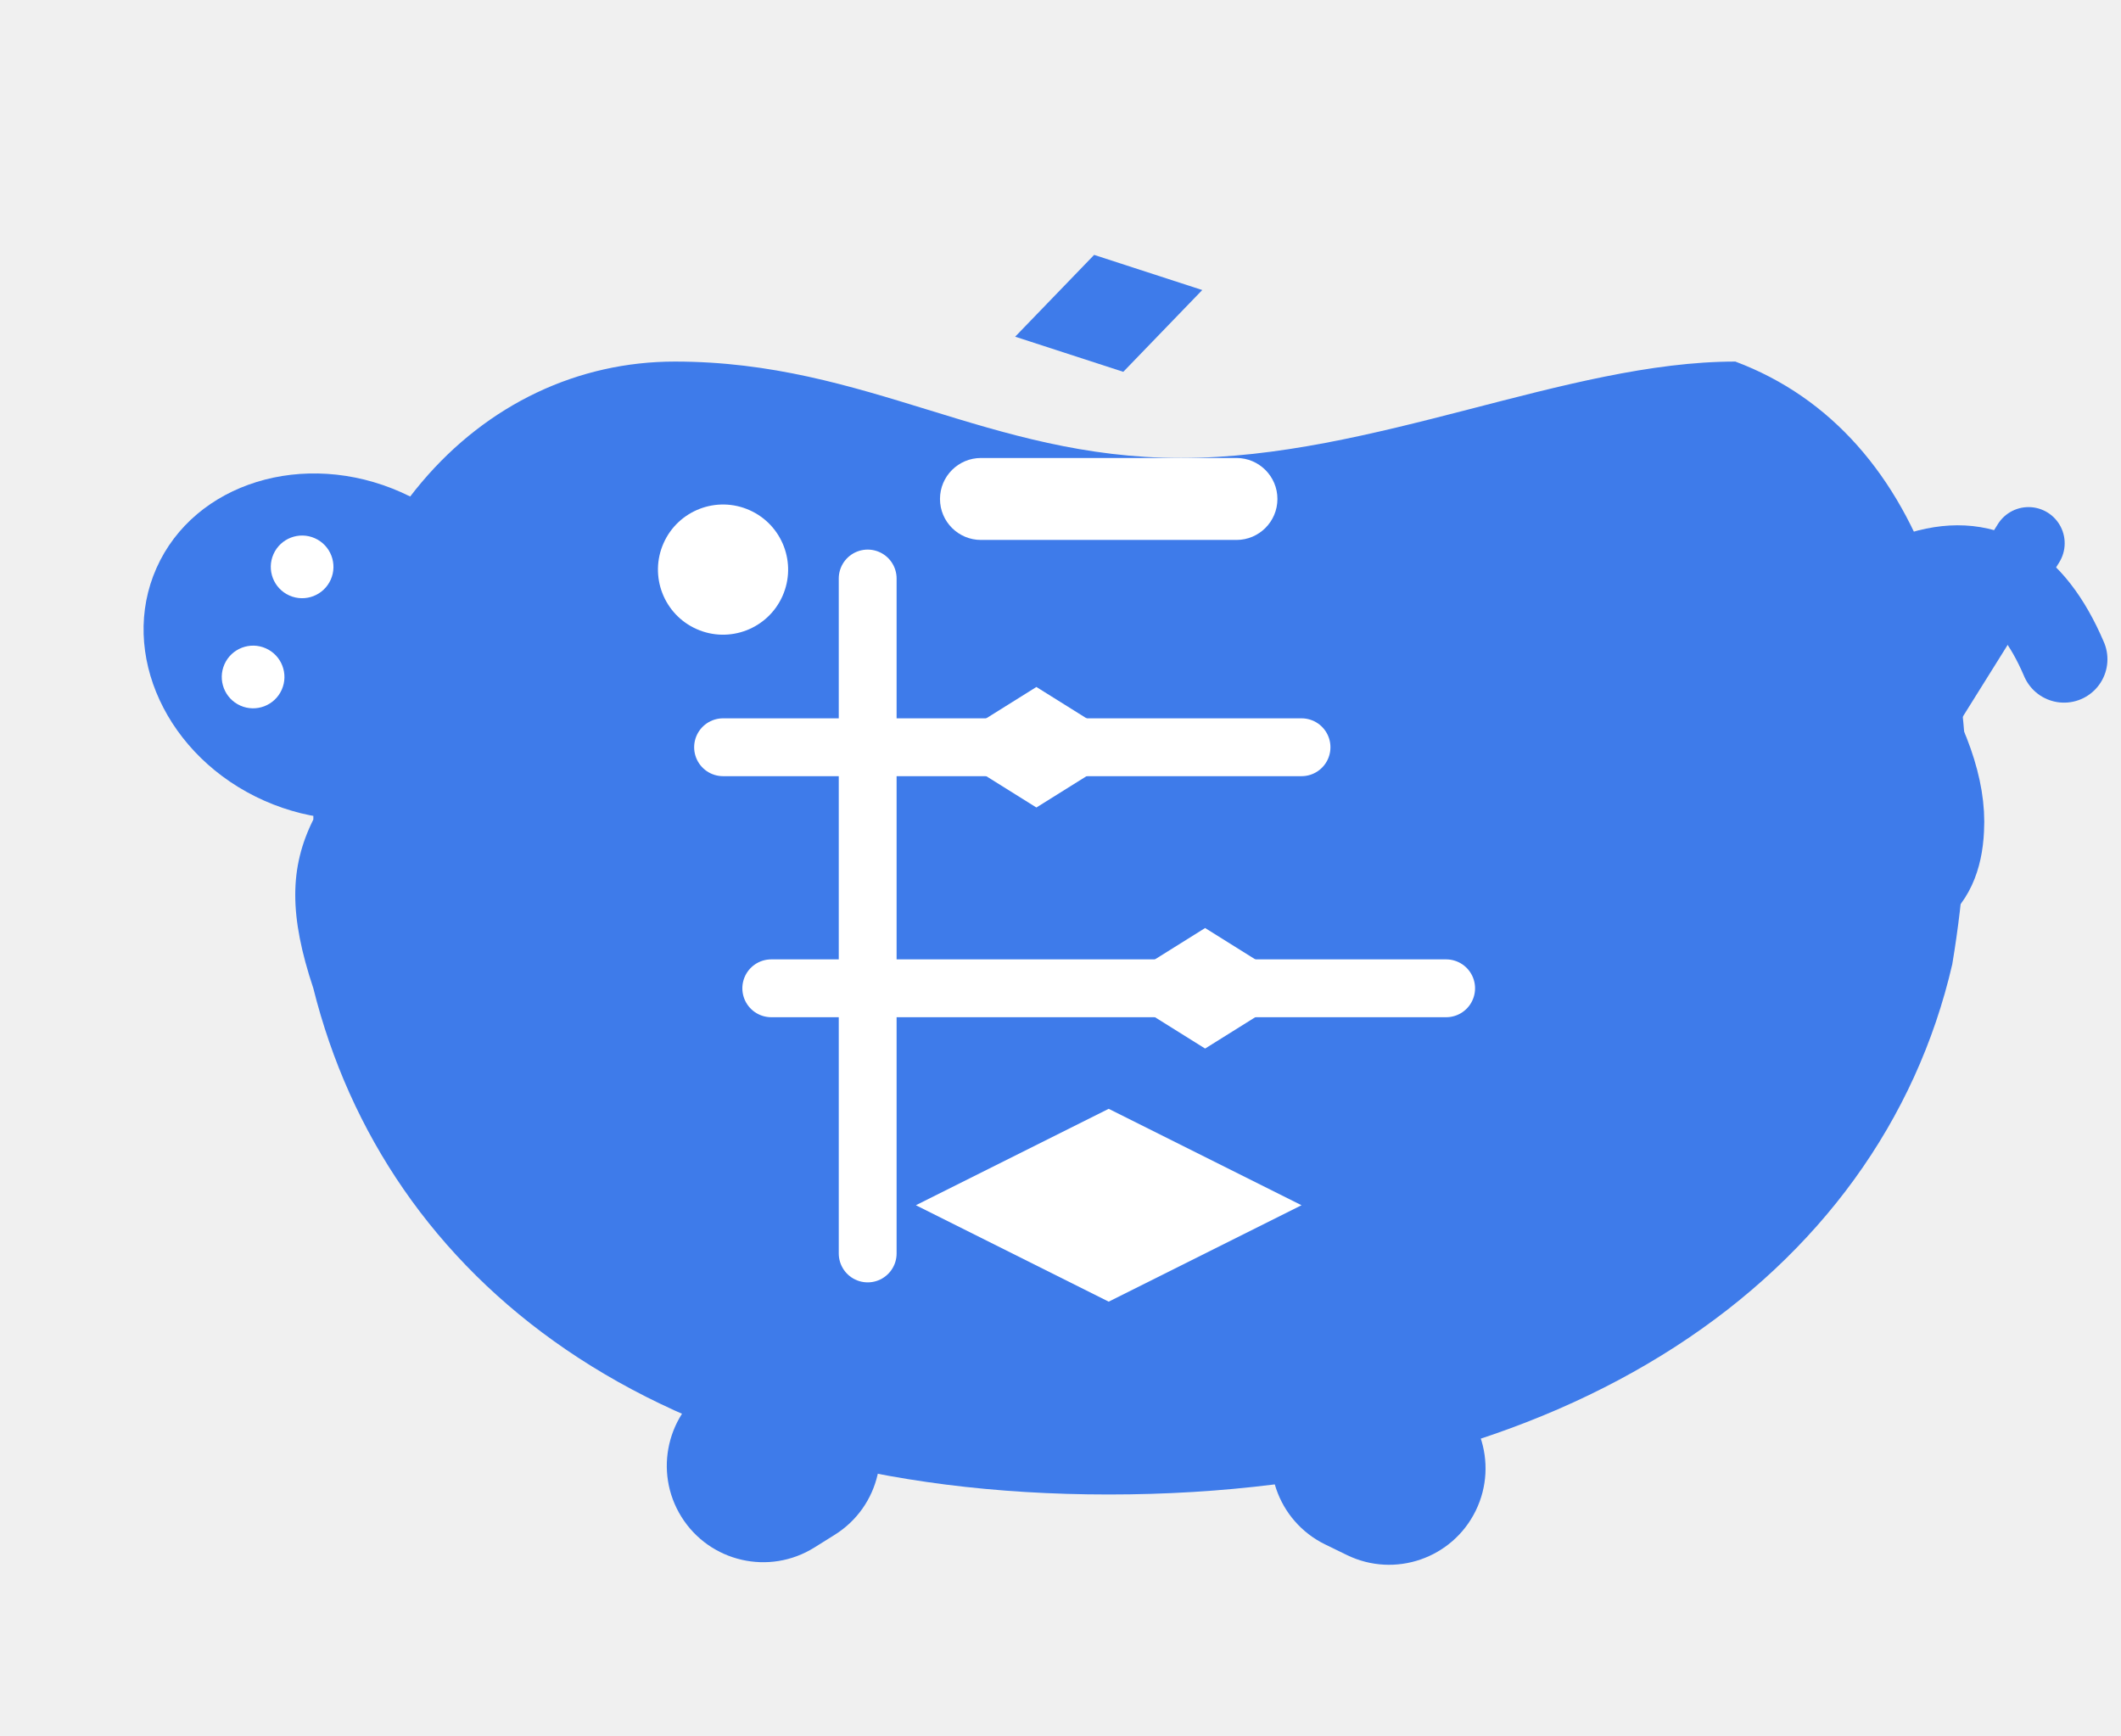
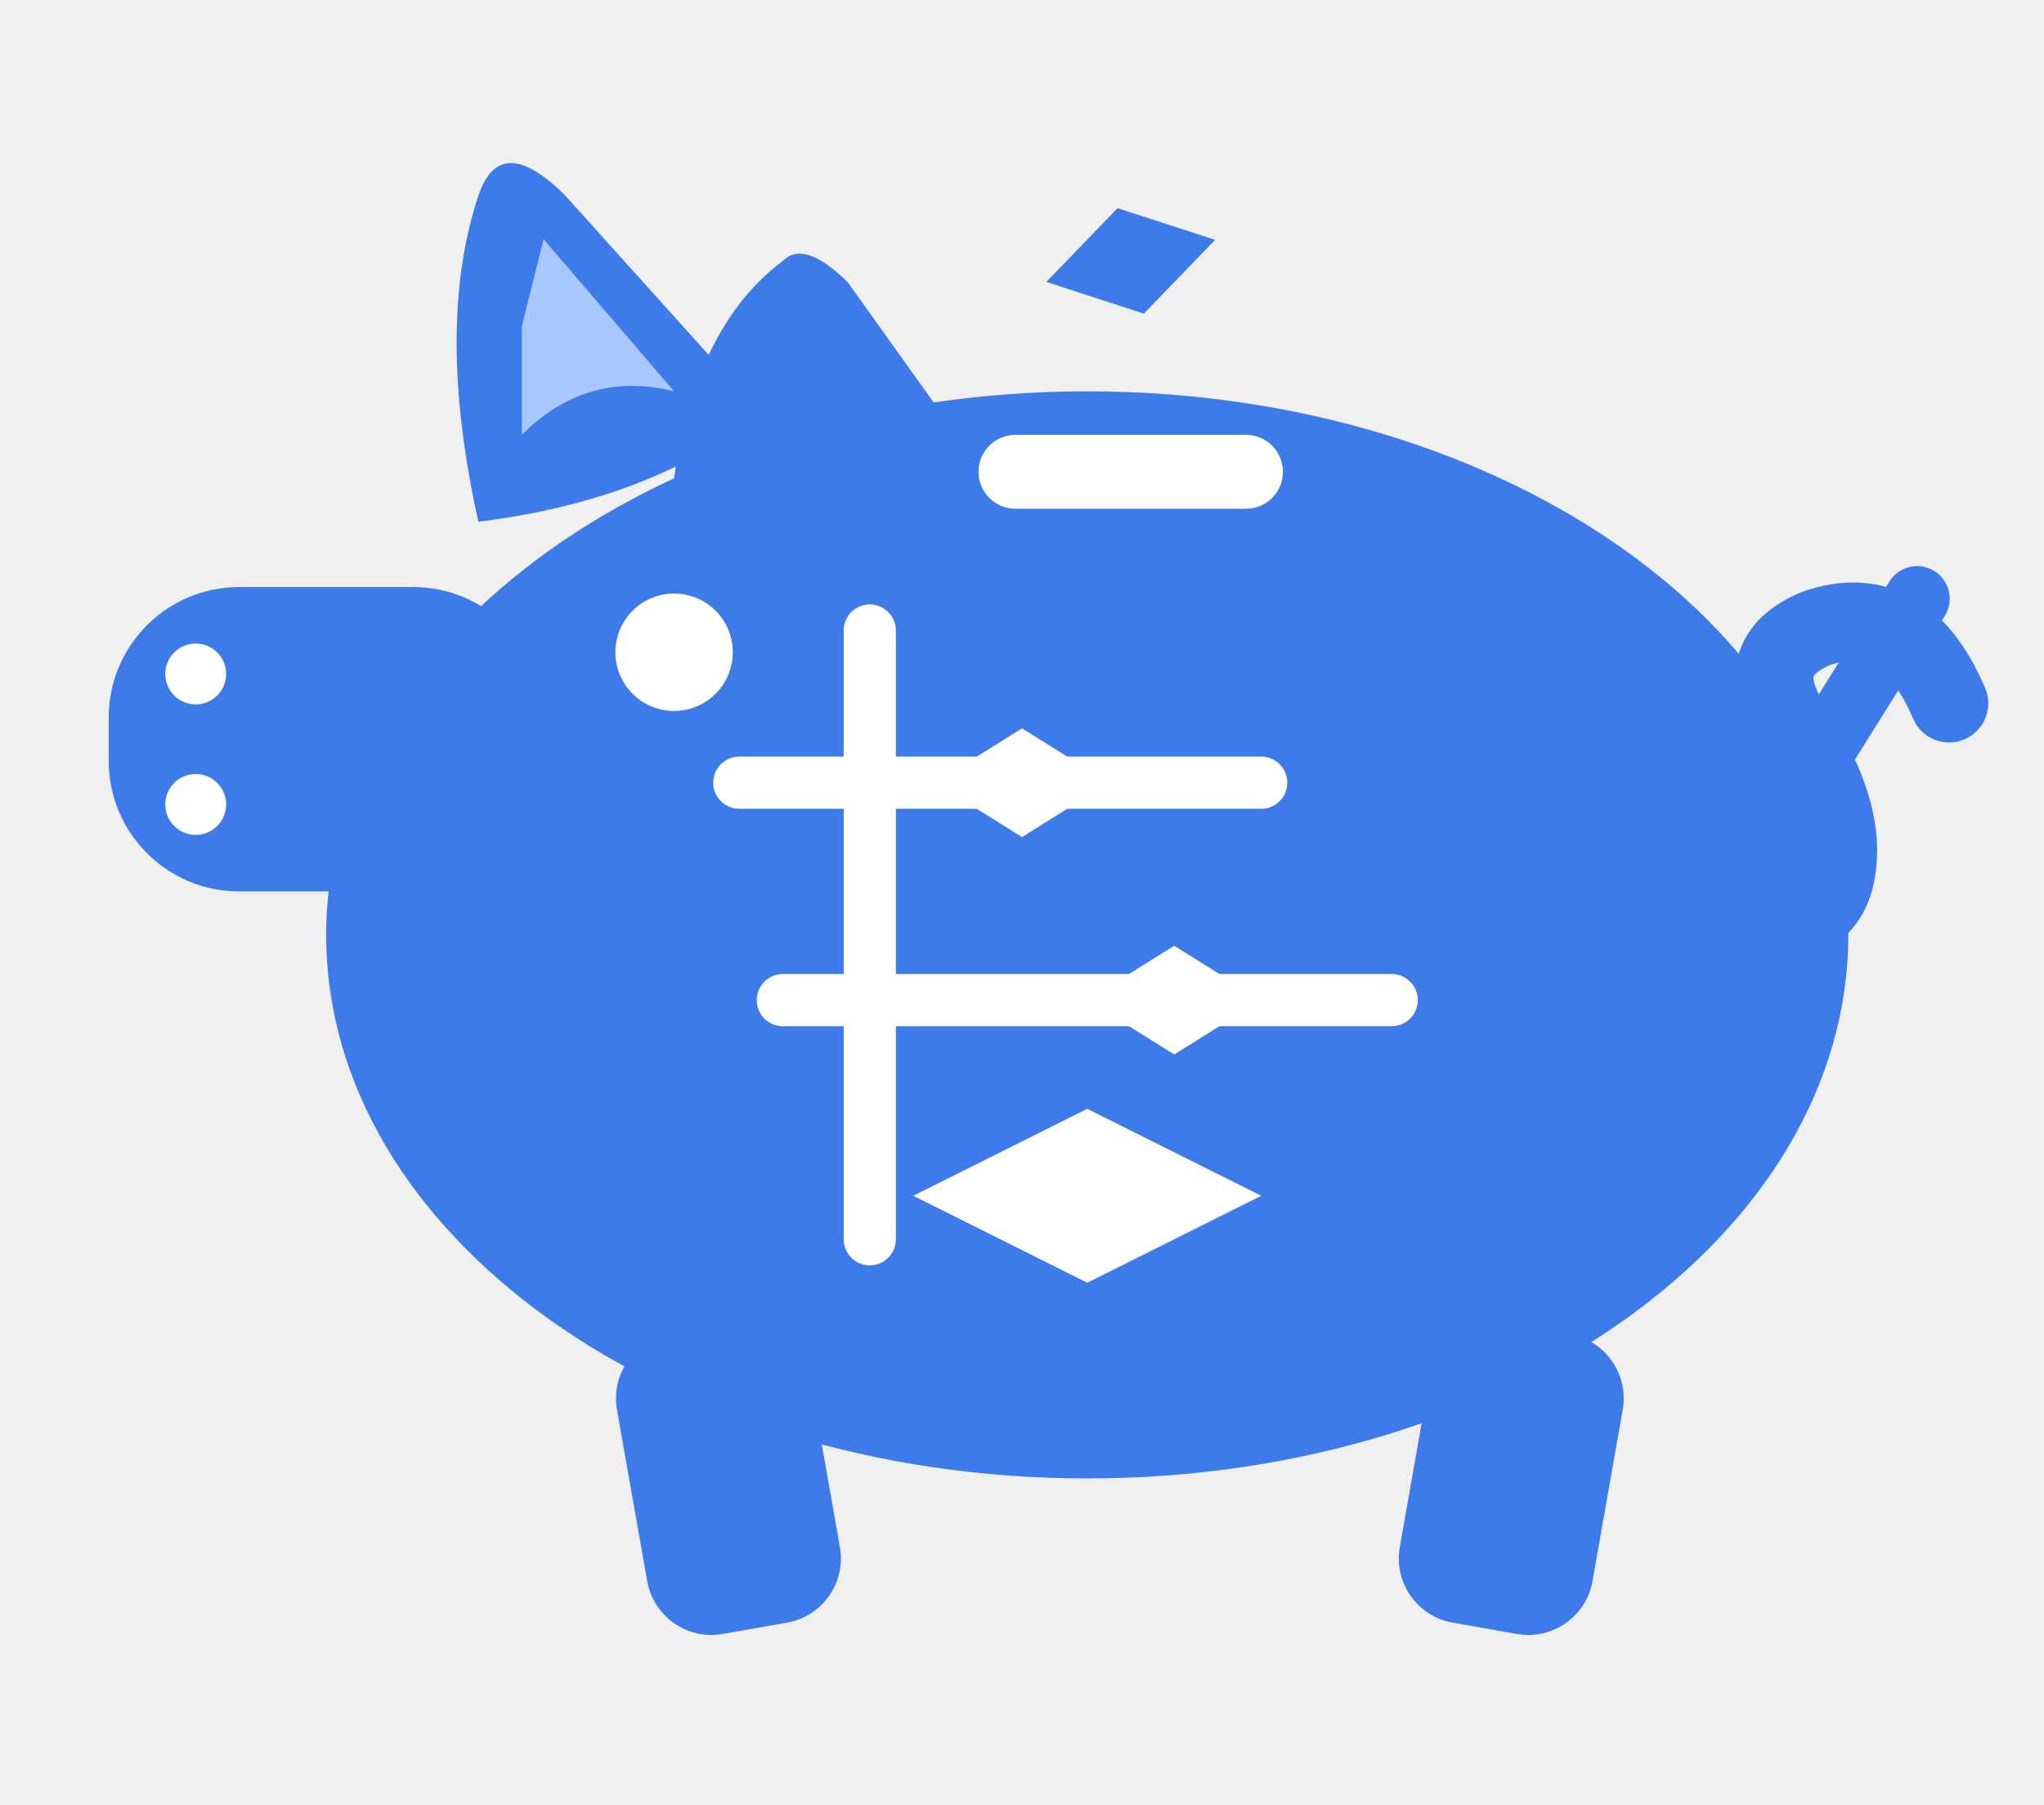
- <svg xmlns="http://www.w3.org/2000/svg" viewBox="16 32 88 72" preserveAspectRatio="none" role="img" aria-label="EvidenceBank：跃起的存钱罐小猪，背上投币口上方一枚翻滚的菱形，肚子上是迷你森林图，卷尾是手绘美元符号">
+ <svg xmlns="http://www.w3.org/2000/svg" viewBox="12 27 94 83" preserveAspectRatio="none" role="img" aria-label="EvidenceBank：尖耳朵、突出鼻子和短腿的存钱罐小猪，背上菱形落向投币口，肚子是森林图，卷尾是美元符号">
  <g transform="translate(95.5 62) rotate(32)">
    <path d="M 3.8 -5.5 Q -0.5 -8.5 -3.2 -5.2 Q -5.2 -2.4 -1.8 -0.8 Q 2 1 3.2 3.2 Q 5 6.4 1 8 Q -2.5 9.3 -4.5 6.5" fill="none" stroke="#3E7BEA" stroke-width="3.6" stroke-linecap="round" />
    <line x1="0" y1="-8.8" x2="0" y2="10" stroke="#3E7BEA" stroke-width="3" stroke-linecap="round" />
  </g>
-   <rect x="42" y="89" width="9" height="8" rx="4" fill="#3E7BEA" transform="rotate(-32 46.5 90)" />
-   <rect x="70" y="89" width="9" height="8" rx="4" fill="#3E7BEA" transform="rotate(26 74.5 90)" />
-   <path d="M29 66 C29 54 36 47 44 47 C52 47 57 51 65 51 C73 51 81 47 88 47 C96 50 99 60 97 72 C94 85 81 94 62 94 C43 94 32 85 29 73 C28 70 28 68 29 66Z" fill="#3E7BEA" />
-   <g transform="rotate(24 50 70)">
-     <ellipse cx="27" cy="68" rx="8" ry="7" fill="#3E7BEA" />
-     <circle cx="24.5" cy="65.5" r="1.3" fill="#FFFFFF" />
-     <circle cx="24.5" cy="70.5" r="1.3" fill="#FFFFFF" />
-     <circle cx="40.5" cy="58.5" r="2.7" fill="#FFFFFF" />
-   </g>
-   <polygon points="58,45 62,42.5 66,45 62,47.5" fill="#3E7BEA" transform="rotate(-14 62 45)" />
-   <rect x="55" y="51" width="14" height="3.4" rx="1.7" fill="#FFFFFF" />
+   <rect x="41" y="88" width="9" height="14" rx="3" fill="#3E7BEA" transform="rotate(-10 45.5 95)" />
+   <rect x="77" y="88" width="9" height="14" rx="3" fill="#3E7BEA" transform="rotate(10 81.5 95)" />
+   <ellipse cx="62" cy="70" rx="35" ry="25" fill="#3E7BEA" />
+   <path d="M43 49 Q44 42 48 39 Q49 38 51 40 L56 47 Q52 50 43 49Z" fill="#3E7BEA" />
+   <path d="M34 51 Q32 42 34 36 Q35 33 38 36 L47 46 Q42 50 34 51Z" fill="#3E7BEA" />
+   <path d="M36 42 L37 38 L43 45 Q39 44 36 47Z" fill="#A8C8FF" />
+   <rect x="17" y="54" width="20" height="14" rx="6" fill="#3E7BEA" />
+   <circle cx="21" cy="58" r="1.4" fill="#FFFFFF" />
+   <circle cx="21" cy="64" r="1.4" fill="#FFFFFF" />
+   <circle cx="43" cy="57" r="2.7" fill="#FFFFFF" />
+   <polygon points="60,39 64,36.5 68,39 64,41.5" fill="#3E7BEA" transform="rotate(-14 64 39)" />
+   <rect x="57" y="47" width="14" height="3.4" rx="1.7" fill="#FFFFFF" />
  <line x1="52" y1="56" x2="52" y2="84" stroke="#FFFFFF" stroke-width="2.4" stroke-linecap="round" />
  <line x1="46" y1="63" x2="70" y2="63" stroke="#FFFFFF" stroke-width="2.4" stroke-linecap="round" />
  <polygon points="55,63 59,60.5 63,63 59,65.5" fill="#FFFFFF" />
  <line x1="48" y1="73" x2="76" y2="73" stroke="#FFFFFF" stroke-width="2.4" stroke-linecap="round" />
  <polygon points="62,73 66,70.5 70,73 66,75.5" fill="#FFFFFF" />
  <polygon points="54,82 62,78 70,82 62,86" fill="#FFFFFF" />
</svg>
